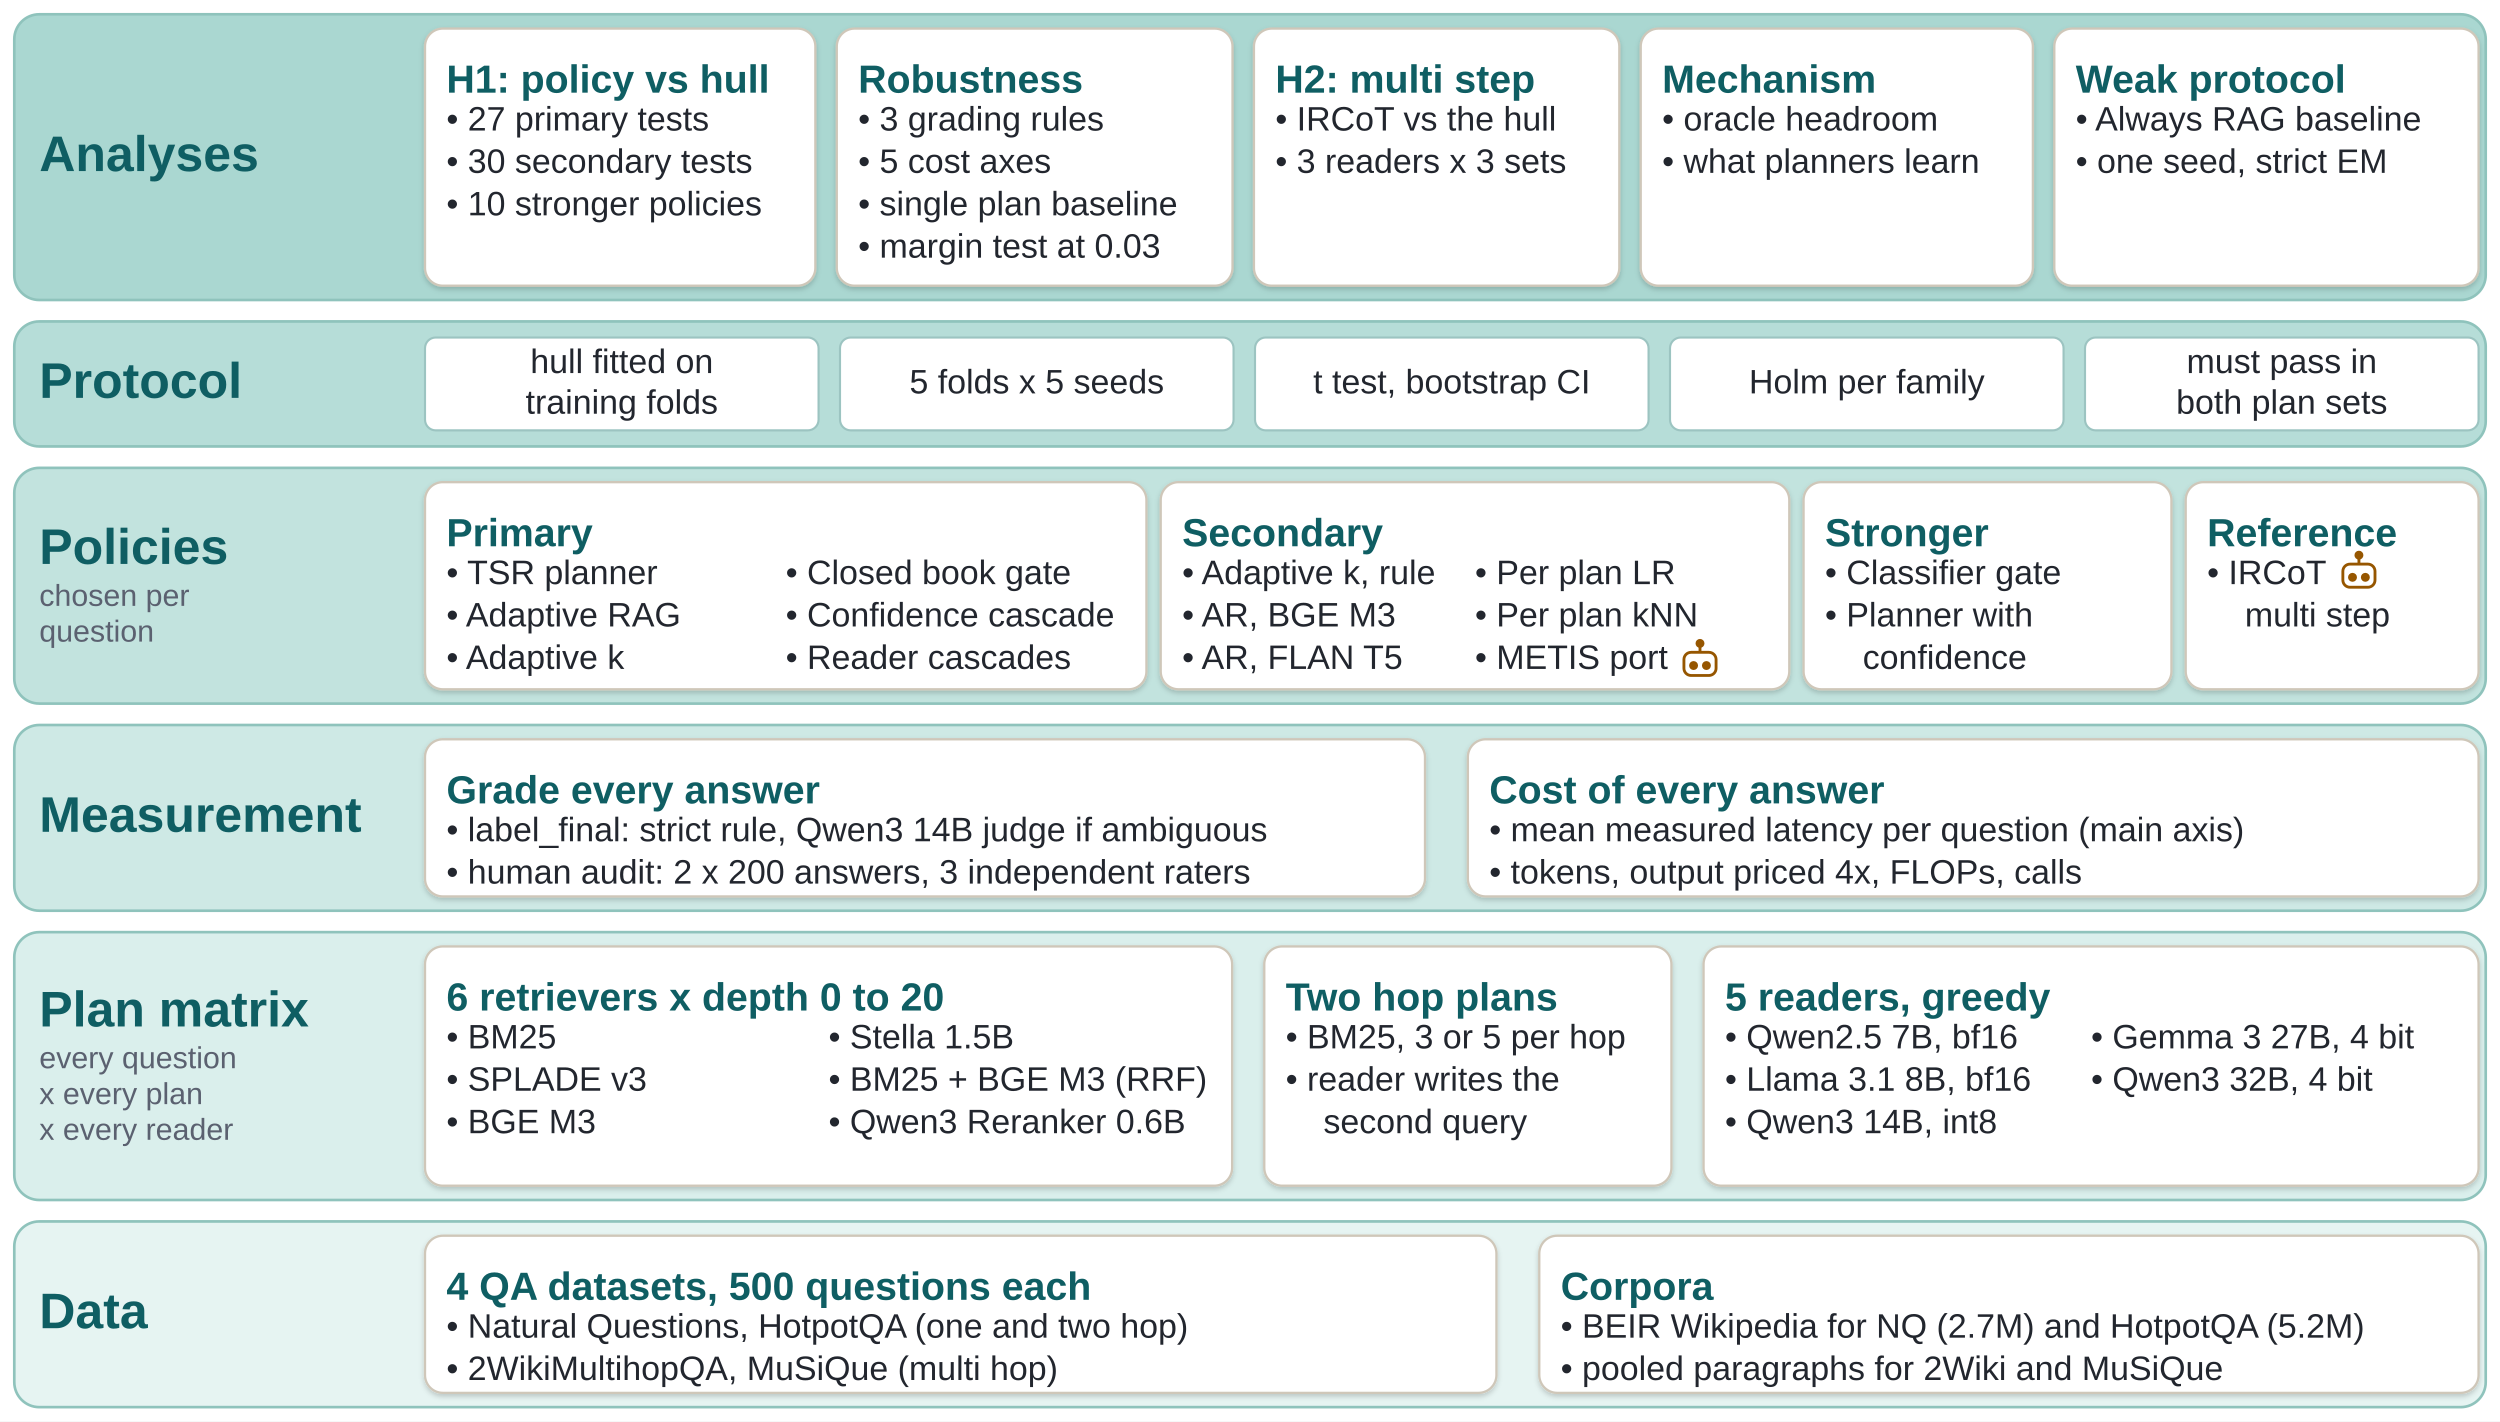
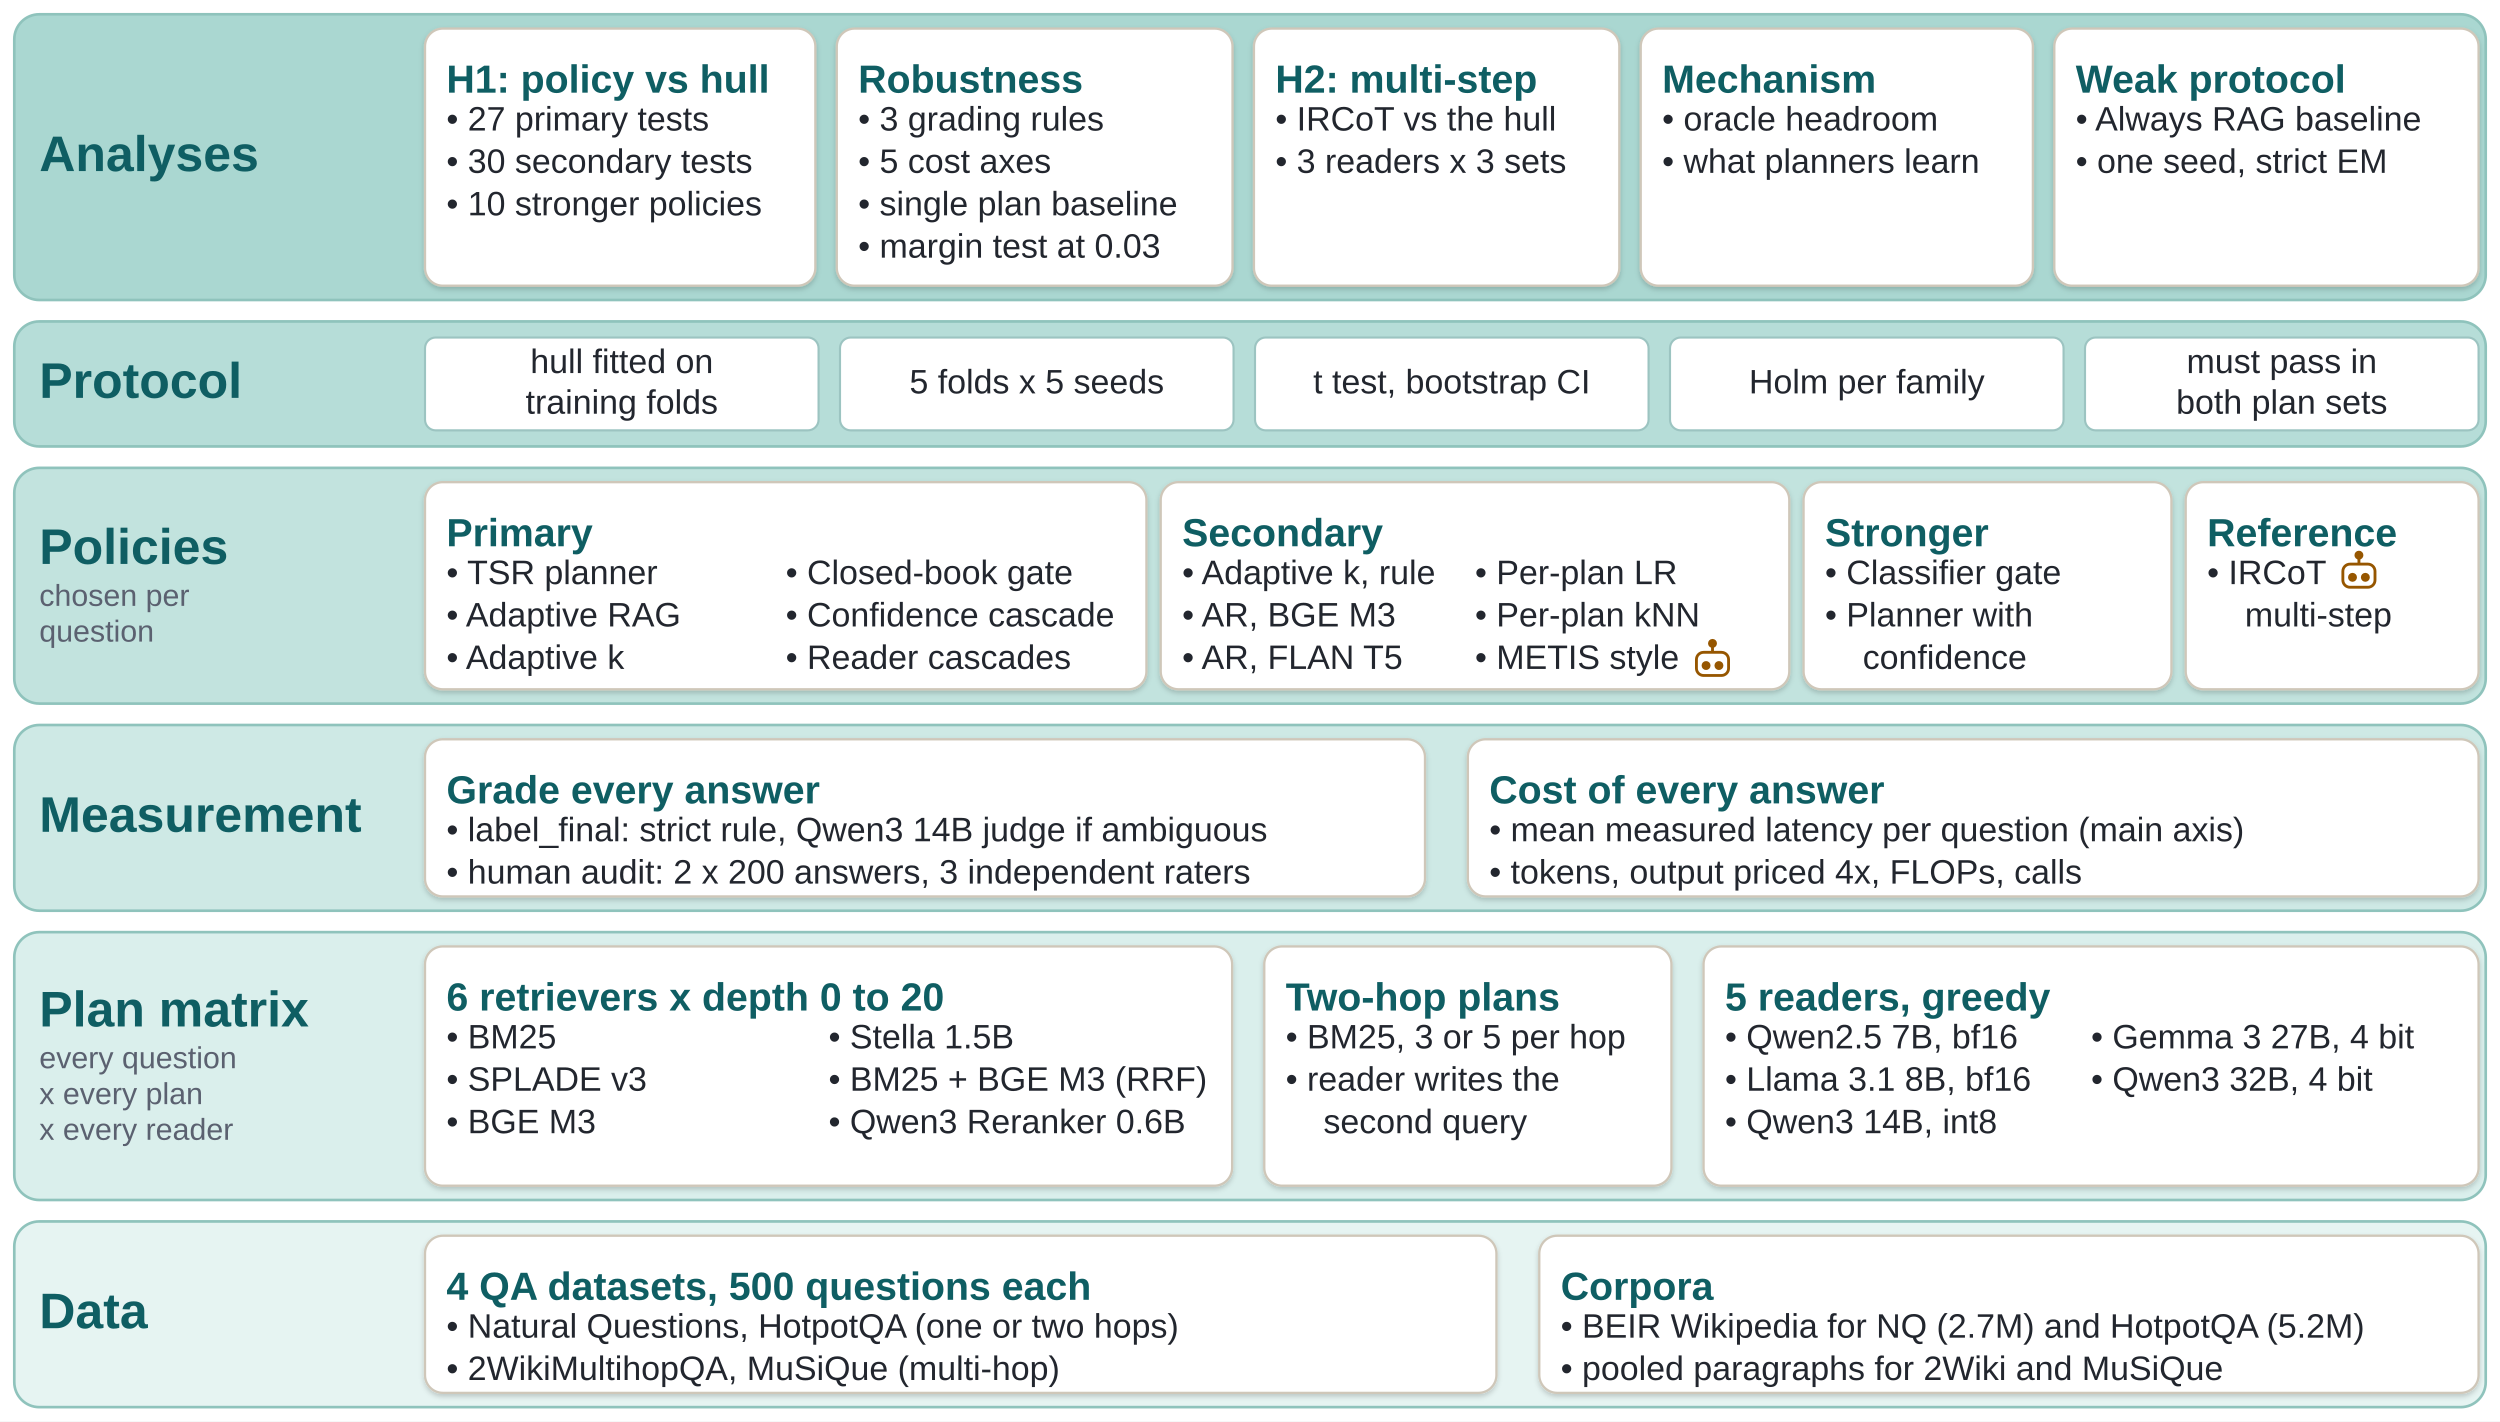
<svg xmlns="http://www.w3.org/2000/svg" width="7.160in" height="4.071in" viewBox="0 0 1400 796">
  <defs>
    <filter id="sh" x="-5%" y="-5%" width="115%" height="125%">
      <feDropShadow dx="0" dy="1.5" stdDeviation="1.5" flood-color="#000" flood-opacity="0.18" />
    </filter>
  </defs>
  <rect x="0" y="0" width="1400" height="796" fill="#ffffff" />
  <rect x="8" y="8" width="1384" height="160" rx="14" fill="#AAD7D1" stroke="#8FC3BC" stroke-width="1.5" />
  <text xml:space="preserve" x="22" y="95.8" font-family="Liberation Sans, Arial, Helvetica, sans-serif" font-size="28" font-weight="bold" fill="#0F5E63" text-anchor="start">Analyses</text>
  <rect x="238" y="16" width="218.603" height="144" rx="10" fill="#ffffff" stroke="#CFC7B9" stroke-width="1.3" filter="url(#sh)" />
  <text xml:space="preserve" x="250" y="51.9" font-family="Liberation Sans, Arial, Helvetica, sans-serif" font-size="22" font-weight="bold" fill="#0F5E63" text-anchor="start">H1: policy vs hull</text>
  <text xml:space="preserve" x="250.0" y="73.1" font-family="Liberation Sans, Arial, Helvetica, sans-serif" font-size="19" font-weight="normal" fill="#22262E" text-anchor="start">• 27 primary tests</text>
  <text xml:space="preserve" x="250.0" y="96.8" font-family="Liberation Sans, Arial, Helvetica, sans-serif" font-size="19" font-weight="normal" fill="#22262E" text-anchor="start">• 30 secondary tests</text>
  <text xml:space="preserve" x="250.0" y="120.6" font-family="Liberation Sans, Arial, Helvetica, sans-serif" font-size="19" font-weight="normal" fill="#22262E" text-anchor="start">• 10 stronger policies</text>
  <rect x="468.603" y="16" width="221.603" height="144" rx="10" fill="#ffffff" stroke="#CFC7B9" stroke-width="1.3" filter="url(#sh)" />
  <text xml:space="preserve" x="480.603" y="51.9" font-family="Liberation Sans, Arial, Helvetica, sans-serif" font-size="22" font-weight="bold" fill="#0F5E63" text-anchor="start">Robustness</text>
  <text xml:space="preserve" x="480.603" y="73.1" font-family="Liberation Sans, Arial, Helvetica, sans-serif" font-size="19" font-weight="normal" fill="#22262E" text-anchor="start">• 3 grading rules</text>
  <text xml:space="preserve" x="480.603" y="96.8" font-family="Liberation Sans, Arial, Helvetica, sans-serif" font-size="19" font-weight="normal" fill="#22262E" text-anchor="start">• 5 cost axes</text>
  <text xml:space="preserve" x="480.603" y="120.6" font-family="Liberation Sans, Arial, Helvetica, sans-serif" font-size="19" font-weight="normal" fill="#22262E" text-anchor="start">• single plan baseline</text>
  <text xml:space="preserve" x="480.603" y="144.3" font-family="Liberation Sans, Arial, Helvetica, sans-serif" font-size="19" font-weight="normal" fill="#22262E" text-anchor="start">• margin test at 0.03</text>
  <rect x="702.206" y="16" width="204.603" height="144" rx="10" fill="#ffffff" stroke="#CFC7B9" stroke-width="1.3" filter="url(#sh)" />
-   <text xml:space="preserve" x="714.206" y="51.9" font-family="Liberation Sans, Arial, Helvetica, sans-serif" font-size="22" font-weight="bold" fill="#0F5E63" text-anchor="start">H2: multi step</text>
+   <text xml:space="preserve" x="714.206" y="51.9" font-family="Liberation Sans, Arial, Helvetica, sans-serif" font-size="22" font-weight="bold" fill="#0F5E63" text-anchor="start">H2: multi-step</text>
  <text xml:space="preserve" x="714.206" y="73.1" font-family="Liberation Sans, Arial, Helvetica, sans-serif" font-size="19" font-weight="normal" fill="#22262E" text-anchor="start">• IRCoT vs the hull</text>
  <text xml:space="preserve" x="714.206" y="96.8" font-family="Liberation Sans, Arial, Helvetica, sans-serif" font-size="19" font-weight="normal" fill="#22262E" text-anchor="start">• 3 readers x 3 sets</text>
  <rect x="918.809" y="16" width="219.603" height="144" rx="10" fill="#ffffff" stroke="#CFC7B9" stroke-width="1.3" filter="url(#sh)" />
  <text xml:space="preserve" x="930.809" y="51.9" font-family="Liberation Sans, Arial, Helvetica, sans-serif" font-size="22" font-weight="bold" fill="#0F5E63" text-anchor="start">Mechanism</text>
  <text xml:space="preserve" x="930.809" y="73.1" font-family="Liberation Sans, Arial, Helvetica, sans-serif" font-size="19" font-weight="normal" fill="#22262E" text-anchor="start">• oracle headroom</text>
  <text xml:space="preserve" x="930.809" y="96.8" font-family="Liberation Sans, Arial, Helvetica, sans-serif" font-size="19" font-weight="normal" fill="#22262E" text-anchor="start">• what planners learn</text>
  <rect x="1150.412" y="16" width="237.588" height="144" rx="10" fill="#ffffff" stroke="#CFC7B9" stroke-width="1.3" filter="url(#sh)" />
  <text xml:space="preserve" x="1162.412" y="51.9" font-family="Liberation Sans, Arial, Helvetica, sans-serif" font-size="22" font-weight="bold" fill="#0F5E63" text-anchor="start">Weak protocol</text>
  <text xml:space="preserve" x="1162.412" y="73.1" font-family="Liberation Sans, Arial, Helvetica, sans-serif" font-size="19" font-weight="normal" fill="#22262E" text-anchor="start">• Always RAG baseline</text>
  <text xml:space="preserve" x="1162.412" y="96.8" font-family="Liberation Sans, Arial, Helvetica, sans-serif" font-size="19" font-weight="normal" fill="#22262E" text-anchor="start">• one seed, strict EM</text>
  <rect x="8" y="180" width="1384" height="70" rx="14" fill="#B6DDD8" stroke="#8FC3BC" stroke-width="1.5" />
  <text xml:space="preserve" x="22" y="222.8" font-family="Liberation Sans, Arial, Helvetica, sans-serif" font-size="28" font-weight="bold" fill="#0F5E63" text-anchor="start">Protocol</text>
  <rect x="238.0" y="189" width="220.4" height="52" rx="6" fill="#ffffff" stroke="#9CC4C1" stroke-width="1.2" />
  <text xml:space="preserve" x="348.2" y="208.9" font-family="Liberation Sans, Arial, Helvetica, sans-serif" font-size="19" font-weight="normal" fill="#22262E" text-anchor="middle">hull fitted on</text>
  <text xml:space="preserve" x="348.2" y="231.7" font-family="Liberation Sans, Arial, Helvetica, sans-serif" font-size="19" font-weight="normal" fill="#22262E" text-anchor="middle">training folds</text>
  <rect x="470.4" y="189" width="220.4" height="52" rx="6" fill="#ffffff" stroke="#9CC4C1" stroke-width="1.2" />
  <text xml:space="preserve" x="580.6" y="220.3" font-family="Liberation Sans, Arial, Helvetica, sans-serif" font-size="19" font-weight="normal" fill="#22262E" text-anchor="middle">5 folds x 5 seeds</text>
  <rect x="702.8" y="189" width="220.4" height="52" rx="6" fill="#ffffff" stroke="#9CC4C1" stroke-width="1.2" />
  <text xml:space="preserve" x="813.0" y="220.3" font-family="Liberation Sans, Arial, Helvetica, sans-serif" font-size="19" font-weight="normal" fill="#22262E" text-anchor="middle">t test, bootstrap CI</text>
  <rect x="935.2" y="189" width="220.4" height="52" rx="6" fill="#ffffff" stroke="#9CC4C1" stroke-width="1.2" />
  <text xml:space="preserve" x="1045.4" y="220.3" font-family="Liberation Sans, Arial, Helvetica, sans-serif" font-size="19" font-weight="normal" fill="#22262E" text-anchor="middle">Holm per family</text>
  <rect x="1167.6" y="189" width="220.4" height="52" rx="6" fill="#ffffff" stroke="#9CC4C1" stroke-width="1.2" />
  <text xml:space="preserve" x="1277.8" y="208.9" font-family="Liberation Sans, Arial, Helvetica, sans-serif" font-size="19" font-weight="normal" fill="#22262E" text-anchor="middle">must pass in</text>
  <text xml:space="preserve" x="1277.8" y="231.7" font-family="Liberation Sans, Arial, Helvetica, sans-serif" font-size="19" font-weight="normal" fill="#22262E" text-anchor="middle">both plan sets</text>
  <rect x="8" y="262" width="1384" height="132" rx="14" fill="#C2E3DE" stroke="#8FC3BC" stroke-width="1.5" />
  <text xml:space="preserve" x="22" y="315.8" font-family="Liberation Sans, Arial, Helvetica, sans-serif" font-size="28" font-weight="bold" fill="#0F5E63" text-anchor="start">Policies</text>
  <text xml:space="preserve" x="22" y="339.3" font-family="Liberation Sans, Arial, Helvetica, sans-serif" font-size="17" font-weight="normal" fill="#5B6170" text-anchor="start">chosen per</text>
  <text xml:space="preserve" x="22" y="359.3" font-family="Liberation Sans, Arial, Helvetica, sans-serif" font-size="17" font-weight="normal" fill="#5B6170" text-anchor="start">question</text>
  <rect x="238" y="270" width="404" height="116" rx="10" fill="#ffffff" stroke="#CFC7B9" stroke-width="1.3" filter="url(#sh)" />
  <text xml:space="preserve" x="250" y="305.9" font-family="Liberation Sans, Arial, Helvetica, sans-serif" font-size="22" font-weight="bold" fill="#0F5E63" text-anchor="start">Primary</text>
  <text xml:space="preserve" x="250.0" y="327.1" font-family="Liberation Sans, Arial, Helvetica, sans-serif" font-size="19" font-weight="normal" fill="#22262E" text-anchor="start">• TSR planner</text>
  <text xml:space="preserve" x="250.0" y="350.8" font-family="Liberation Sans, Arial, Helvetica, sans-serif" font-size="19" font-weight="normal" fill="#22262E" text-anchor="start">• Adaptive RAG</text>
  <text xml:space="preserve" x="250.0" y="374.6" font-family="Liberation Sans, Arial, Helvetica, sans-serif" font-size="19" font-weight="normal" fill="#22262E" text-anchor="start">• Adaptive k</text>
-   <text xml:space="preserve" x="440.0" y="327.1" font-family="Liberation Sans, Arial, Helvetica, sans-serif" font-size="19" font-weight="normal" fill="#22262E" text-anchor="start">• Closed book gate</text>
+   <text xml:space="preserve" x="440.0" y="327.1" font-family="Liberation Sans, Arial, Helvetica, sans-serif" font-size="19" font-weight="normal" fill="#22262E" text-anchor="start">• Closed-book gate</text>
  <text xml:space="preserve" x="440.0" y="350.8" font-family="Liberation Sans, Arial, Helvetica, sans-serif" font-size="19" font-weight="normal" fill="#22262E" text-anchor="start">• Confidence cascade</text>
  <text xml:space="preserve" x="440.0" y="374.6" font-family="Liberation Sans, Arial, Helvetica, sans-serif" font-size="19" font-weight="normal" fill="#22262E" text-anchor="start">• Reader cascades</text>
  <rect x="650.0" y="270" width="352" height="116" rx="10" fill="#ffffff" stroke="#CFC7B9" stroke-width="1.3" filter="url(#sh)" />
  <text xml:space="preserve" x="662.0" y="305.9" font-family="Liberation Sans, Arial, Helvetica, sans-serif" font-size="22" font-weight="bold" fill="#0F5E63" text-anchor="start">Secondary</text>
  <text xml:space="preserve" x="662.0" y="327.1" font-family="Liberation Sans, Arial, Helvetica, sans-serif" font-size="19" font-weight="normal" fill="#22262E" text-anchor="start">• Adaptive k, rule</text>
  <text xml:space="preserve" x="662.0" y="350.8" font-family="Liberation Sans, Arial, Helvetica, sans-serif" font-size="19" font-weight="normal" fill="#22262E" text-anchor="start">• AR, BGE M3</text>
  <text xml:space="preserve" x="662.0" y="374.6" font-family="Liberation Sans, Arial, Helvetica, sans-serif" font-size="19" font-weight="normal" fill="#22262E" text-anchor="start">• AR, FLAN T5</text>
-   <text xml:space="preserve" x="826.0" y="327.1" font-family="Liberation Sans, Arial, Helvetica, sans-serif" font-size="19" font-weight="normal" fill="#22262E" text-anchor="start">• Per plan LR</text>
-   <text xml:space="preserve" x="826.0" y="350.8" font-family="Liberation Sans, Arial, Helvetica, sans-serif" font-size="19" font-weight="normal" fill="#22262E" text-anchor="start">• Per plan kNN</text>
-   <text xml:space="preserve" x="826.0" y="374.6" font-family="Liberation Sans, Arial, Helvetica, sans-serif" font-size="19" font-weight="normal" fill="#22262E" text-anchor="start">• METIS port</text>
-   <polyline points="952.0,361.3 952.0,365.3" fill="none" stroke="#965600" stroke-width="1.6" stroke-linejoin="round" />
-   <ellipse cx="952.0" cy="360.3" rx="2.0" ry="2.0" fill="#965600" stroke="#965600" stroke-width="1" />
-   <rect x="943.0" y="365.3" width="18" height="12.96" rx="4" fill="#ffffff" stroke="#965600" stroke-width="1.6" />
-   <ellipse cx="948.4" cy="372.7" rx="2.0" ry="2.0" fill="#965600" stroke="#965600" stroke-width="1" />
-   <ellipse cx="955.6" cy="372.7" rx="2.0" ry="2.0" fill="#965600" stroke="#965600" stroke-width="1" />
+   <text xml:space="preserve" x="826.0" y="327.1" font-family="Liberation Sans, Arial, Helvetica, sans-serif" font-size="19" font-weight="normal" fill="#22262E" text-anchor="start">• Per-plan LR</text>
+   <text xml:space="preserve" x="826.0" y="350.8" font-family="Liberation Sans, Arial, Helvetica, sans-serif" font-size="19" font-weight="normal" fill="#22262E" text-anchor="start">• Per-plan kNN</text>
+   <text xml:space="preserve" x="826.0" y="374.6" font-family="Liberation Sans, Arial, Helvetica, sans-serif" font-size="19" font-weight="normal" fill="#22262E" text-anchor="start">• METIS style</text>
+   <polyline points="959.0,361.3 959.0,365.3" fill="none" stroke="#965600" stroke-width="1.6" stroke-linejoin="round" />
+   <ellipse cx="959.0" cy="360.3" rx="2.0" ry="2.0" fill="#965600" stroke="#965600" stroke-width="1" />
+   <rect x="950.0" y="365.3" width="18" height="12.96" rx="4" fill="#ffffff" stroke="#965600" stroke-width="1.6" />
+   <ellipse cx="955.4" cy="372.7" rx="2.0" ry="2.0" fill="#965600" stroke="#965600" stroke-width="1" />
+   <ellipse cx="962.6" cy="372.7" rx="2.0" ry="2.0" fill="#965600" stroke="#965600" stroke-width="1" />
  <rect x="1010.0" y="270" width="206" height="116" rx="10" fill="#ffffff" stroke="#CFC7B9" stroke-width="1.3" filter="url(#sh)" />
  <text xml:space="preserve" x="1022.0" y="305.9" font-family="Liberation Sans, Arial, Helvetica, sans-serif" font-size="22" font-weight="bold" fill="#0F5E63" text-anchor="start">Stronger</text>
  <text xml:space="preserve" x="1022.0" y="327.1" font-family="Liberation Sans, Arial, Helvetica, sans-serif" font-size="19" font-weight="normal" fill="#22262E" text-anchor="start">• Classifier gate</text>
  <text xml:space="preserve" x="1022.0" y="350.8" font-family="Liberation Sans, Arial, Helvetica, sans-serif" font-size="19" font-weight="normal" fill="#22262E" text-anchor="start">• Planner with</text>
  <text xml:space="preserve" x="1022.0" y="374.6" font-family="Liberation Sans, Arial, Helvetica, sans-serif" font-size="19" font-weight="normal" fill="#22262E" text-anchor="start">    confidence</text>
  <rect x="1224.0" y="270" width="164" height="116" rx="10" fill="#ffffff" stroke="#CFC7B9" stroke-width="1.3" filter="url(#sh)" />
  <text xml:space="preserve" x="1236.0" y="305.9" font-family="Liberation Sans, Arial, Helvetica, sans-serif" font-size="22" font-weight="bold" fill="#0F5E63" text-anchor="start">Reference</text>
  <text xml:space="preserve" x="1236.0" y="327.1" font-family="Liberation Sans, Arial, Helvetica, sans-serif" font-size="19" font-weight="normal" fill="#22262E" text-anchor="start">• IRCoT</text>
-   <text xml:space="preserve" x="1236.0" y="350.8" font-family="Liberation Sans, Arial, Helvetica, sans-serif" font-size="19" font-weight="normal" fill="#22262E" text-anchor="start">    multi step</text>
+   <text xml:space="preserve" x="1236.0" y="350.8" font-family="Liberation Sans, Arial, Helvetica, sans-serif" font-size="19" font-weight="normal" fill="#22262E" text-anchor="start">    multi-step</text>
  <polyline points="1321.0,311.9 1321.0,315.9" fill="none" stroke="#965600" stroke-width="1.6" stroke-linejoin="round" />
  <ellipse cx="1321.0" cy="310.9" rx="2.0" ry="2.0" fill="#965600" stroke="#965600" stroke-width="1" />
  <rect x="1312.0" y="315.9" width="18" height="12.96" rx="4" fill="#ffffff" stroke="#965600" stroke-width="1.6" />
  <ellipse cx="1317.4" cy="323.3" rx="2.0" ry="2.0" fill="#965600" stroke="#965600" stroke-width="1" />
  <ellipse cx="1324.6" cy="323.3" rx="2.0" ry="2.0" fill="#965600" stroke="#965600" stroke-width="1" />
  <rect x="8" y="406" width="1384" height="104" rx="14" fill="#CEE9E5" stroke="#8FC3BC" stroke-width="1.5" />
  <text xml:space="preserve" x="22" y="465.8" font-family="Liberation Sans, Arial, Helvetica, sans-serif" font-size="28" font-weight="bold" fill="#0F5E63" text-anchor="start">Measurement</text>
  <rect x="238" y="414" width="560" height="88" rx="10" fill="#ffffff" stroke="#CFC7B9" stroke-width="1.3" filter="url(#sh)" />
  <text xml:space="preserve" x="250" y="449.9" font-family="Liberation Sans, Arial, Helvetica, sans-serif" font-size="22" font-weight="bold" fill="#0F5E63" text-anchor="start">Grade every answer</text>
  <text xml:space="preserve" x="250.0" y="471.1" font-family="Liberation Sans, Arial, Helvetica, sans-serif" font-size="19" font-weight="normal" fill="#22262E" text-anchor="start">• label_final: strict rule, Qwen3 14B judge if ambiguous</text>
  <text xml:space="preserve" x="250.0" y="494.8" font-family="Liberation Sans, Arial, Helvetica, sans-serif" font-size="19" font-weight="normal" fill="#22262E" text-anchor="start">• human audit: 2 x 200 answers, 3 independent raters</text>
  <rect x="822.0" y="414" width="566" height="88" rx="10" fill="#ffffff" stroke="#CFC7B9" stroke-width="1.3" filter="url(#sh)" />
  <text xml:space="preserve" x="834.0" y="449.9" font-family="Liberation Sans, Arial, Helvetica, sans-serif" font-size="22" font-weight="bold" fill="#0F5E63" text-anchor="start">Cost of every answer</text>
  <text xml:space="preserve" x="834.0" y="471.1" font-family="Liberation Sans, Arial, Helvetica, sans-serif" font-size="19" font-weight="normal" fill="#22262E" text-anchor="start">• mean measured latency per question (main axis)</text>
  <text xml:space="preserve" x="834.0" y="494.8" font-family="Liberation Sans, Arial, Helvetica, sans-serif" font-size="19" font-weight="normal" fill="#22262E" text-anchor="start">• tokens, output priced 4x, FLOPs, calls</text>
  <rect x="8" y="522" width="1384" height="150" rx="14" fill="#DAEFEC" stroke="#8FC3BC" stroke-width="1.5" />
  <text xml:space="preserve" x="22" y="574.8" font-family="Liberation Sans, Arial, Helvetica, sans-serif" font-size="28" font-weight="bold" fill="#0F5E63" text-anchor="start">Plan matrix</text>
  <text xml:space="preserve" x="22" y="598.2" font-family="Liberation Sans, Arial, Helvetica, sans-serif" font-size="17" font-weight="normal" fill="#5B6170" text-anchor="start">every question</text>
  <text xml:space="preserve" x="22" y="618.3" font-family="Liberation Sans, Arial, Helvetica, sans-serif" font-size="17" font-weight="normal" fill="#5B6170" text-anchor="start">x every plan</text>
  <text xml:space="preserve" x="22" y="638.3" font-family="Liberation Sans, Arial, Helvetica, sans-serif" font-size="17" font-weight="normal" fill="#5B6170" text-anchor="start">x every reader</text>
  <rect x="238" y="530" width="452" height="134" rx="10" fill="#ffffff" stroke="#CFC7B9" stroke-width="1.3" filter="url(#sh)" />
  <text xml:space="preserve" x="250" y="565.9" font-family="Liberation Sans, Arial, Helvetica, sans-serif" font-size="22" font-weight="bold" fill="#0F5E63" text-anchor="start">6 retrievers x depth 0 to 20</text>
  <text xml:space="preserve" x="250.0" y="587.1" font-family="Liberation Sans, Arial, Helvetica, sans-serif" font-size="19" font-weight="normal" fill="#22262E" text-anchor="start">• BM25</text>
  <text xml:space="preserve" x="250.0" y="610.8" font-family="Liberation Sans, Arial, Helvetica, sans-serif" font-size="19" font-weight="normal" fill="#22262E" text-anchor="start">• SPLADE v3</text>
  <text xml:space="preserve" x="250.0" y="634.6" font-family="Liberation Sans, Arial, Helvetica, sans-serif" font-size="19" font-weight="normal" fill="#22262E" text-anchor="start">• BGE M3</text>
  <text xml:space="preserve" x="464.0" y="587.1" font-family="Liberation Sans, Arial, Helvetica, sans-serif" font-size="19" font-weight="normal" fill="#22262E" text-anchor="start">• Stella 1.5B</text>
  <text xml:space="preserve" x="464.0" y="610.8" font-family="Liberation Sans, Arial, Helvetica, sans-serif" font-size="19" font-weight="normal" fill="#22262E" text-anchor="start">• BM25 + BGE M3 (RRF)</text>
  <text xml:space="preserve" x="464.0" y="634.6" font-family="Liberation Sans, Arial, Helvetica, sans-serif" font-size="19" font-weight="normal" fill="#22262E" text-anchor="start">• Qwen3 Reranker 0.6B</text>
  <rect x="708.0" y="530" width="228" height="134" rx="10" fill="#ffffff" stroke="#CFC7B9" stroke-width="1.3" filter="url(#sh)" />
-   <text xml:space="preserve" x="720.0" y="565.9" font-family="Liberation Sans, Arial, Helvetica, sans-serif" font-size="22" font-weight="bold" fill="#0F5E63" text-anchor="start">Two hop plans</text>
+   <text xml:space="preserve" x="720.0" y="565.9" font-family="Liberation Sans, Arial, Helvetica, sans-serif" font-size="22" font-weight="bold" fill="#0F5E63" text-anchor="start">Two-hop plans</text>
  <text xml:space="preserve" x="720.0" y="587.1" font-family="Liberation Sans, Arial, Helvetica, sans-serif" font-size="19" font-weight="normal" fill="#22262E" text-anchor="start">• BM25, 3 or 5 per hop</text>
  <text xml:space="preserve" x="720.0" y="610.8" font-family="Liberation Sans, Arial, Helvetica, sans-serif" font-size="19" font-weight="normal" fill="#22262E" text-anchor="start">• reader writes the</text>
  <text xml:space="preserve" x="720.0" y="634.6" font-family="Liberation Sans, Arial, Helvetica, sans-serif" font-size="19" font-weight="normal" fill="#22262E" text-anchor="start">    second query</text>
  <rect x="954.0" y="530" width="434" height="134" rx="10" fill="#ffffff" stroke="#CFC7B9" stroke-width="1.3" filter="url(#sh)" />
  <text xml:space="preserve" x="966.0" y="565.9" font-family="Liberation Sans, Arial, Helvetica, sans-serif" font-size="22" font-weight="bold" fill="#0F5E63" text-anchor="start">5 readers, greedy</text>
  <text xml:space="preserve" x="966.0" y="587.1" font-family="Liberation Sans, Arial, Helvetica, sans-serif" font-size="19" font-weight="normal" fill="#22262E" text-anchor="start">• Qwen2.5 7B, bf16</text>
  <text xml:space="preserve" x="966.0" y="610.8" font-family="Liberation Sans, Arial, Helvetica, sans-serif" font-size="19" font-weight="normal" fill="#22262E" text-anchor="start">• Llama 3.1 8B, bf16</text>
  <text xml:space="preserve" x="966.0" y="634.6" font-family="Liberation Sans, Arial, Helvetica, sans-serif" font-size="19" font-weight="normal" fill="#22262E" text-anchor="start">• Qwen3 14B, int8</text>
  <text xml:space="preserve" x="1171.0" y="587.1" font-family="Liberation Sans, Arial, Helvetica, sans-serif" font-size="19" font-weight="normal" fill="#22262E" text-anchor="start">• Gemma 3 27B, 4 bit</text>
  <text xml:space="preserve" x="1171.0" y="610.8" font-family="Liberation Sans, Arial, Helvetica, sans-serif" font-size="19" font-weight="normal" fill="#22262E" text-anchor="start">• Qwen3 32B, 4 bit</text>
  <rect x="8" y="684" width="1384" height="104" rx="14" fill="#E6F4F2" stroke="#8FC3BC" stroke-width="1.5" />
  <text xml:space="preserve" x="22" y="743.8" font-family="Liberation Sans, Arial, Helvetica, sans-serif" font-size="28" font-weight="bold" fill="#0F5E63" text-anchor="start">Data</text>
  <rect x="238" y="692" width="600" height="88" rx="10" fill="#ffffff" stroke="#CFC7B9" stroke-width="1.3" filter="url(#sh)" />
  <text xml:space="preserve" x="250" y="727.9" font-family="Liberation Sans, Arial, Helvetica, sans-serif" font-size="22" font-weight="bold" fill="#0F5E63" text-anchor="start">4 QA datasets, 500 questions each</text>
-   <text xml:space="preserve" x="250.0" y="749.1" font-family="Liberation Sans, Arial, Helvetica, sans-serif" font-size="19" font-weight="normal" fill="#22262E" text-anchor="start">• Natural Questions, HotpotQA (one and two hop)</text>
-   <text xml:space="preserve" x="250.0" y="772.8" font-family="Liberation Sans, Arial, Helvetica, sans-serif" font-size="19" font-weight="normal" fill="#22262E" text-anchor="start">• 2WikiMultihopQA, MuSiQue (multi hop)</text>
+   <text xml:space="preserve" x="250.0" y="749.1" font-family="Liberation Sans, Arial, Helvetica, sans-serif" font-size="19" font-weight="normal" fill="#22262E" text-anchor="start">• Natural Questions, HotpotQA (one or two hops)</text>
+   <text xml:space="preserve" x="250.0" y="772.8" font-family="Liberation Sans, Arial, Helvetica, sans-serif" font-size="19" font-weight="normal" fill="#22262E" text-anchor="start">• 2WikiMultihopQA, MuSiQue (multi-hop)</text>
  <rect x="862.0" y="692" width="526" height="88" rx="10" fill="#ffffff" stroke="#CFC7B9" stroke-width="1.3" filter="url(#sh)" />
  <text xml:space="preserve" x="874.0" y="727.9" font-family="Liberation Sans, Arial, Helvetica, sans-serif" font-size="22" font-weight="bold" fill="#0F5E63" text-anchor="start">Corpora</text>
  <text xml:space="preserve" x="874.0" y="749.1" font-family="Liberation Sans, Arial, Helvetica, sans-serif" font-size="19" font-weight="normal" fill="#22262E" text-anchor="start">• BEIR Wikipedia for NQ (2.7M) and HotpotQA (5.2M)</text>
  <text xml:space="preserve" x="874.0" y="772.8" font-family="Liberation Sans, Arial, Helvetica, sans-serif" font-size="19" font-weight="normal" fill="#22262E" text-anchor="start">• pooled paragraphs for 2Wiki and MuSiQue</text>
</svg>
